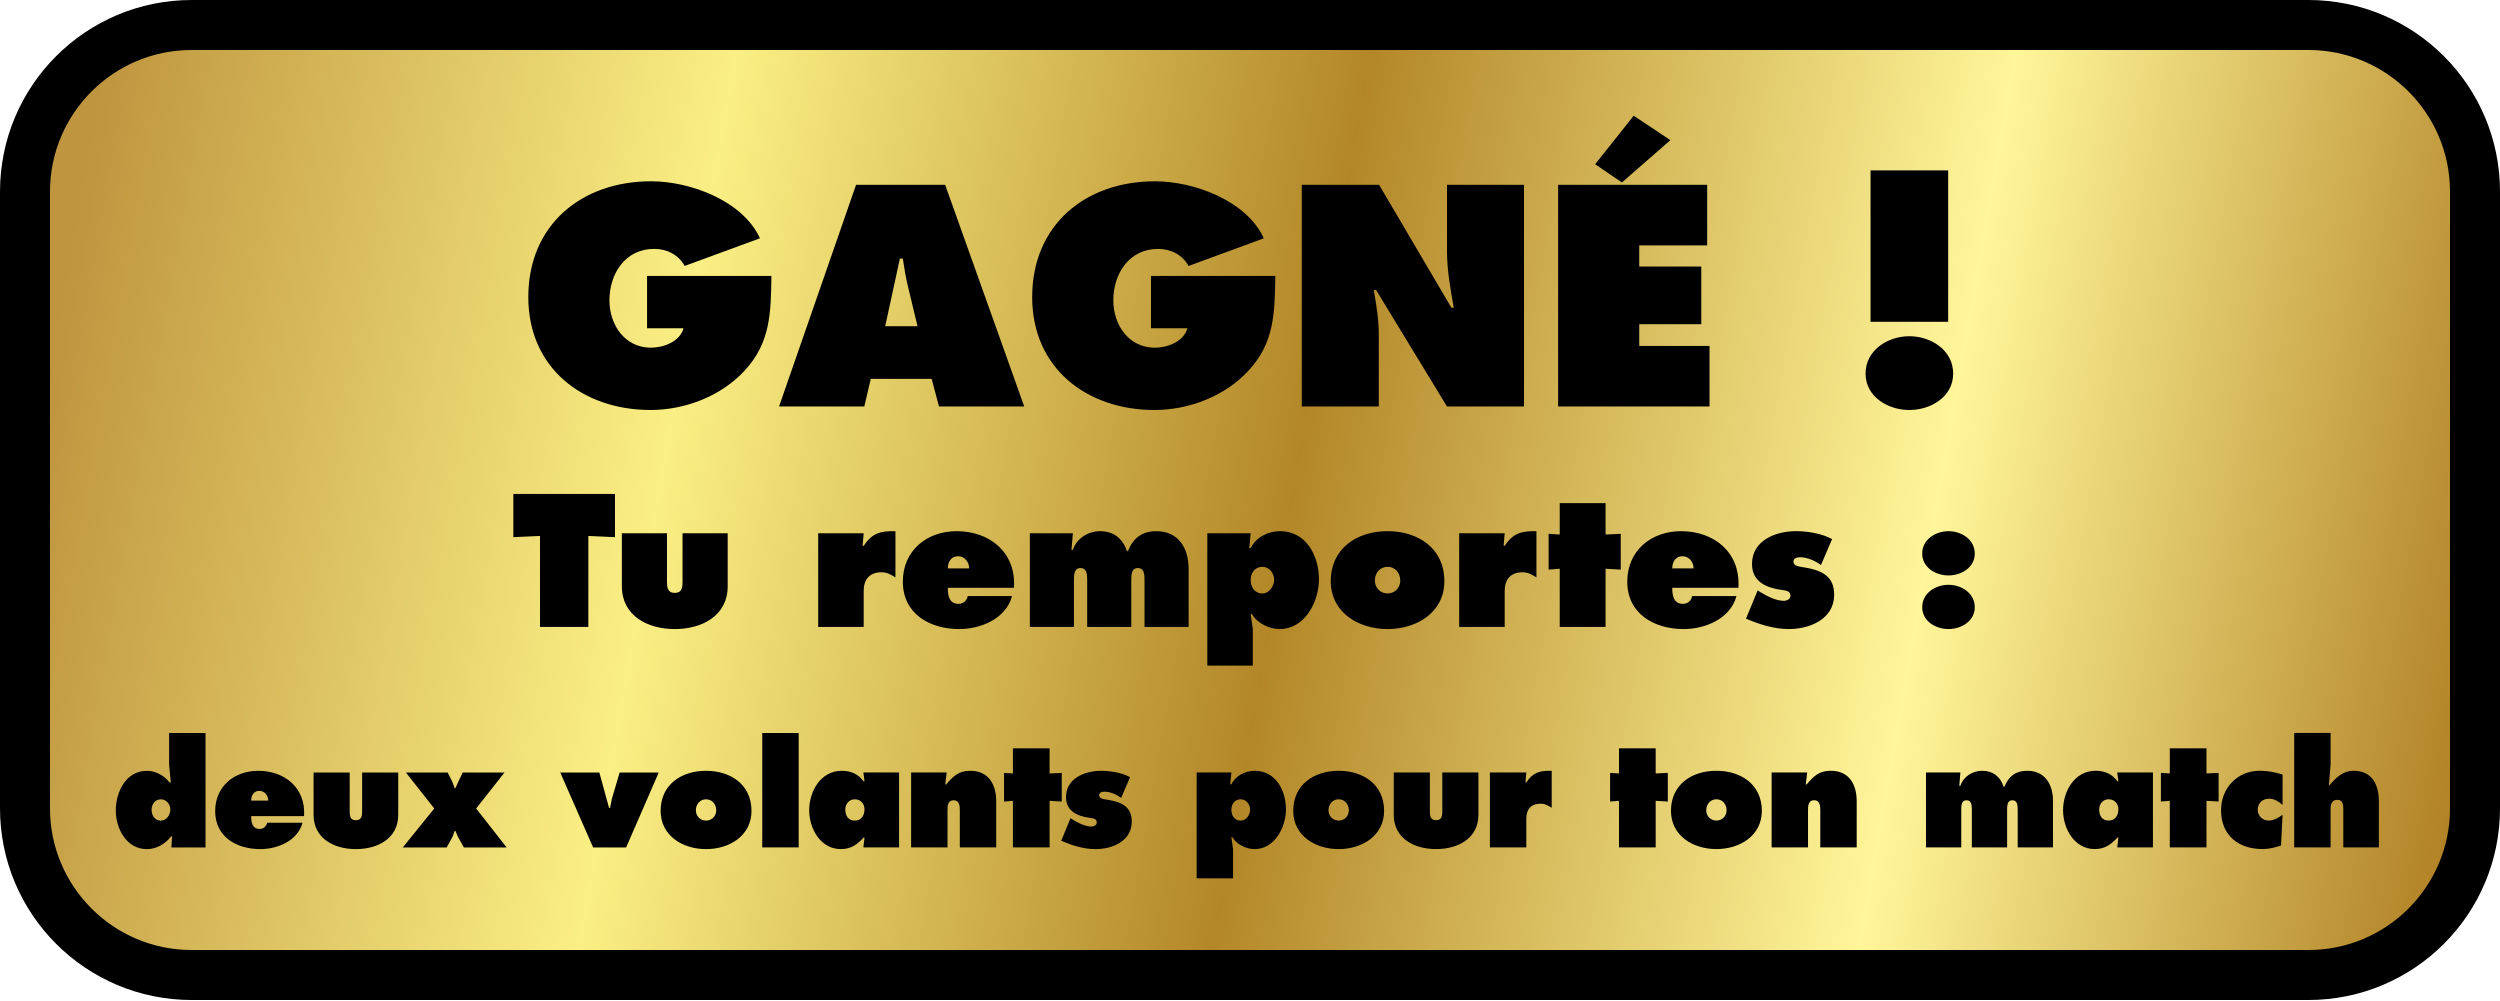
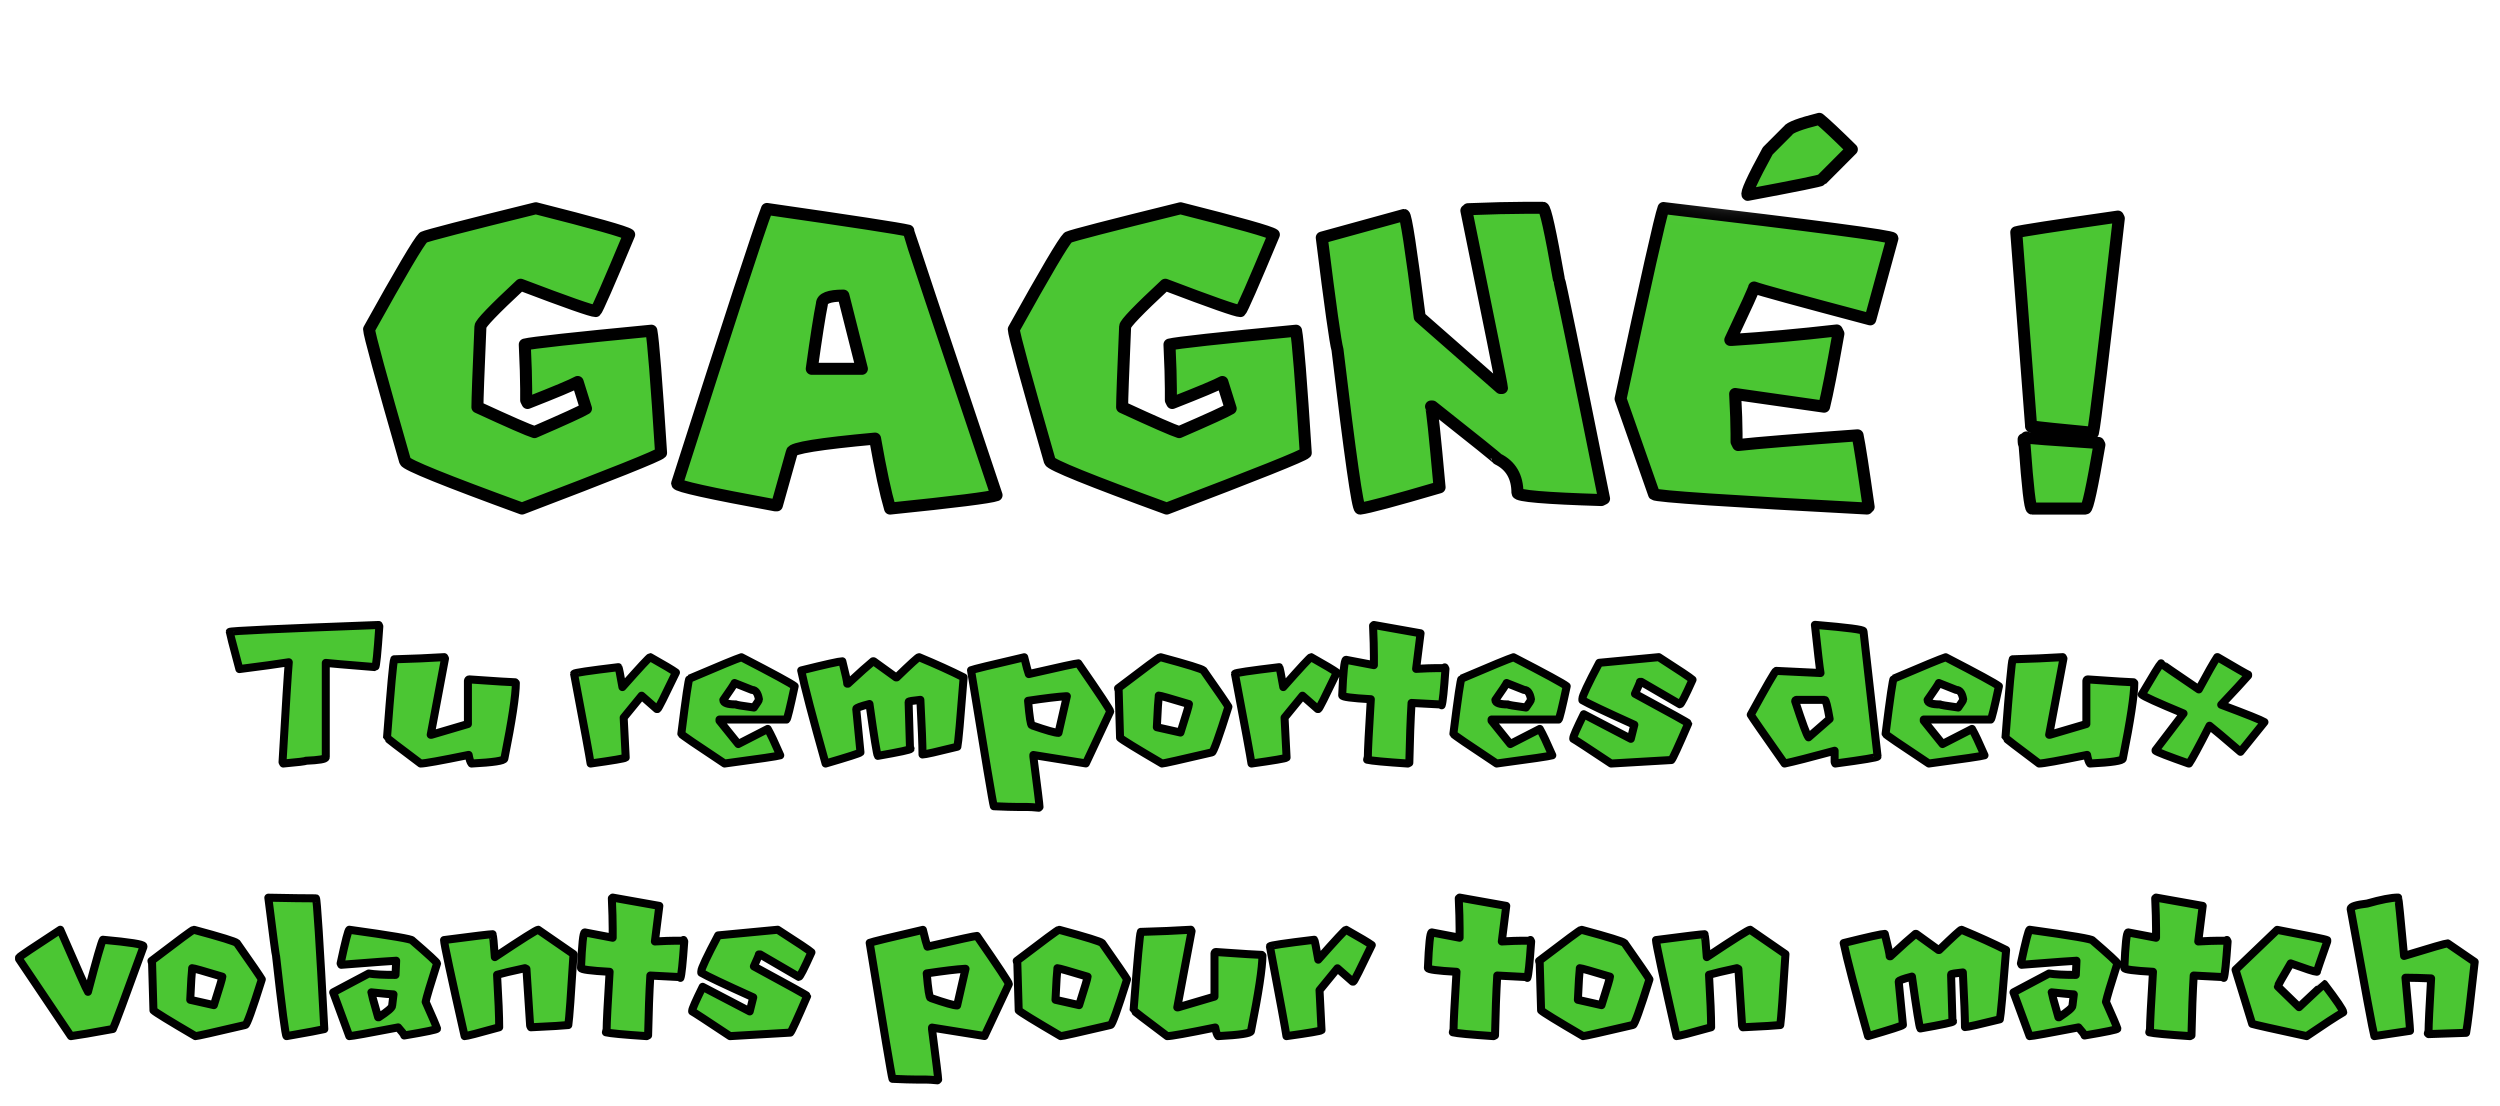
- <svg xmlns="http://www.w3.org/2000/svg" xmlns:xlink="http://www.w3.org/1999/xlink" width="150mm" height="60mm" viewBox="0 0 150 60" version="1.1" id="svg1">
+ <svg xmlns="http://www.w3.org/2000/svg" width="124.78mm" height="55.189mm" viewBox="0 0 124.78 55.189" version="1.1" id="svg1">
  <defs id="defs1">
-     <linearGradient id="linearGradient3638">
-       <stop style="stop-color:#bf953f;stop-opacity:1;" offset="0" id="stop3634" />
-       <stop style="stop-color:#faef84;stop-opacity:1;" offset="0.25" id="stop3642" />
-       <stop style="stop-color:#b38728;stop-opacity:1;" offset="0.5" id="stop3644" />
-       <stop style="stop-color:#fff699;stop-opacity:1;" offset="0.755" id="stop8004" />
-       <stop style="stop-color:#ab781c;stop-opacity:1;" offset="1" id="stop3636" />
-     </linearGradient>
-     <linearGradient xlink:href="#linearGradient3638" id="linearGradient2" x1="22.145" y1="86.48" x2="82.082" y2="97.543" gradientUnits="userSpaceOnUse" gradientTransform="matrix(2.452574,0,0,2.576271,-41.9445,-64.75368)" />
+     <filter style="color-interpolation-filters:sRGB" id="filter3" x="-0.992" y="-0.704" width="3.174" height="2.541">
+       <feFlood result="flood" in="SourceGraphic" flood-opacity="1" flood-color="rgb(255,255,255)" id="feFlood2-2" />
+       <feGaussianBlur result="blur" in="SourceGraphic" stdDeviation="2" id="feGaussianBlur2-6" />
+       <feOffset result="offset" in="blur" dx="1" dy="1" id="feOffset2-2" />
+       <feComposite result="comp1" operator="in" in="flood" in2="offset" id="feComposite2-4" />
+       <feComposite result="comp2" operator="over" in="SourceGraphic" in2="comp1" id="feComposite3-4" />
+     </filter>
+     <filter style="color-interpolation-filters:sRGB" id="filter20" x="-0.008" y="-0.042" width="1.018" height="1.098">
+       <feFlood result="flood" in="SourceGraphic" flood-opacity="0.498" flood-color="rgb(255,255,255)" id="feFlood19" />
+       <feGaussianBlur result="blur" in="SourceGraphic" stdDeviation="1" id="feGaussianBlur19" />
+       <feOffset result="offset" in="blur" dx="1" dy="1" id="feOffset19" />
+       <feComposite result="comp1" operator="in" in="flood" in2="offset" id="feComposite19" />
+       <feComposite result="comp2" operator="over" in="SourceGraphic" in2="comp1" id="feComposite20" />
+     </filter>
+     <filter style="color-interpolation-filters:sRGB" id="filter15" x="-0.022" y="-0.129" width="1.052" height="1.303">
+       <feFlood result="flood" in="SourceGraphic" flood-opacity="0.498" flood-color="rgb(255,255,255)" id="feFlood14" />
+       <feGaussianBlur result="blur" in="SourceGraphic" stdDeviation="1" id="feGaussianBlur14" />
+       <feOffset result="offset" in="blur" dx="1" dy="1" id="feOffset14" />
+       <feComposite result="comp1" operator="in" in="flood" in2="offset" id="feComposite14" />
+       <feComposite result="comp2" operator="over" in="SourceGraphic" in2="comp1" id="feComposite15" />
+     </filter>
  </defs>
-   <g id="layer1" transform="translate(-10.86773,-128.0427)">
-     <rect style="fill:url(#linearGradient2);stroke:#000000;stroke-width:3;stroke-dasharray:none;stroke-opacity:1" id="rect1" width="147" height="57" x="12.368" y="129.543" rx="10" ry="10" />
-     <g id="text1" style="font-size:10.583px;line-height:125%;font-family:'Futura Extra';-inkscape-font-specification:'Futura Extra';text-align:center;text-anchor:middle;stroke-width:4" aria-label="GAGNÉ !&#10;Tu remportes :&#10;deux volants pour ton match">
-       <path style="font-size:17.639px" d="m 49.692,144.599 v 3.14 h 2.187 c -0.229,0.811 -1.199,1.164 -1.958,1.164 -1.57,0 -2.487,-1.376 -2.487,-2.84 0,-1.605 0.953,-3.087 2.681,-3.087 0.776,0 1.464,0.353 1.834,1.023 l 4.516,-1.658 c -1.041,-2.275 -4.216,-3.422 -6.526,-3.422 -4.18,0 -7.373,2.611 -7.373,6.95 0,4.269 3.281,6.773 7.338,6.773 2.064,0 4.233,-0.829 5.644,-2.364 1.57,-1.693 1.57,-3.51 1.605,-5.68 z m 13.423,6.174 h 3.651 l 0.441,1.658 h 5.115 l -4.745,-13.3 h -5.345 l -4.621,13.3 h 5.115 z m 0.864,-3.157 0.882,-4.057 h 0.176 c 0.088,0.564 0.176,1.147 0.318,1.711 l 0.564,2.346 z m 15.946,-3.016 v 3.14 h 2.187 c -0.229,0.811 -1.199,1.164 -1.958,1.164 -1.57,0 -2.487,-1.376 -2.487,-2.84 0,-1.605 0.953,-3.087 2.681,-3.087 0.776,0 1.464,0.353 1.834,1.023 l 4.516,-1.658 c -1.041,-2.275 -4.216,-3.422 -6.526,-3.422 -4.18,0 -7.373,2.611 -7.373,6.95 0,4.269 3.281,6.773 7.338,6.773 2.064,0 4.233,-0.829 5.644,-2.364 1.57,-1.693 1.57,-3.51 1.605,-5.68 z m 9.049,7.832 h 4.621 v -4.322 c 0,-0.882 -0.141,-1.746 -0.3,-2.663 h 0.141 l 4.251,6.985 h 4.621 v -13.3 h -4.621 v 3.986 c 0,1.129 0.212,2.275 0.406,3.387 h -0.141 l -4.339,-7.373 h -4.639 z m 15.381,0 h 9.084 v -3.634 h -4.216 v -1.305 h 3.722 v -3.457 h -3.722 v -1.27 h 4.075 v -3.634 h -8.943 z m 4.533,-17.445 -2.311,2.91 1.605,1.094 2.91,-2.54 z m 18.87,12.365 v -9.084 h -4.657 v 9.084 z m -2.328,0.864 c -1.288,0 -2.628,0.829 -2.628,2.24 0,1.393 1.341,2.187 2.628,2.187 1.288,0 2.628,-0.794 2.628,-2.187 0,-1.411 -1.341,-2.24 -2.628,-2.24 z" id="path1" />
-       <path d="m 41.67,160.273 1.598,-0.074 v 5.461 h 2.9 v -5.461 l 1.598,0.074 v -2.593 h -6.096 z m 6.509,-0.233 v 3.175 c 0,1.778 1.545,2.572 3.175,2.572 1.63,0 3.175,-0.794 3.175,-2.572 v -3.175 h -2.709 v 2.9 c 0,0.328 -0.021,0.677 -0.466,0.677 -0.444,0 -0.466,-0.349 -0.466,-0.677 v -2.9 z m 16.415,-0.127 c -0.921,-0.021 -1.418,0.138 -1.905,0.878 h -0.064 l 0.064,-0.751 h -2.73 v 5.62 h 2.73 v -2.159 c 0,-0.699 0.36,-1.122 1.069,-1.122 0.349,0 0.55,0.138 0.836,0.307 z m 7.112,3.397 c 0.138,-2.106 -1.439,-3.397 -3.44,-3.397 -1.789,0 -3.228,1.164 -3.228,3.027 0,1.937 1.619,2.847 3.387,2.847 1.291,0 2.805,-0.624 3.164,-1.979 h -2.656 c -0.053,0.265 -0.265,0.466 -0.55,0.466 -0.571,0 -0.646,-0.508 -0.646,-0.963 z m -3.969,-1.164 c 0,-0.392 0.201,-0.73 0.614,-0.73 0.392,0 0.667,0.349 0.667,0.73 z m 7.504,-2.106 h -2.582 v 5.62 h 2.646 v -2.783 c 0,-0.328 0,-0.751 0.392,-0.751 0.402,0 0.402,0.423 0.402,0.751 v 2.783 h 2.646 v -2.783 c 0,-0.328 0,-0.751 0.392,-0.751 0.402,0 0.402,0.423 0.402,0.751 v 2.783 h 2.646 v -3.492 c 0,-1.217 -0.593,-2.254 -1.937,-2.254 -0.868,0 -1.386,0.413 -1.704,1.196 h -0.064 c -0.243,-0.762 -0.804,-1.196 -1.609,-1.196 -0.72,0 -1.408,0.434 -1.63,1.122 h -0.085 z m 11.366,2.011 c 0.413,0 0.709,0.381 0.709,0.773 0,0.381 -0.286,0.826 -0.709,0.826 -0.455,0 -0.698,-0.381 -0.698,-0.804 0,-0.413 0.243,-0.794 0.698,-0.794 z m -0.698,-2.011 h -2.603 v 7.937 h 2.73 v -2.191 l -0.127,-0.9 h 0.074 c 0.307,0.55 1.048,0.9 1.662,0.9 1.535,0 2.36,-1.662 2.36,-2.985 0,-1.408 -0.762,-2.889 -2.339,-2.889 -0.709,0 -1.45,0.37 -1.757,1.016 h -0.085 z m 8.213,-0.127 c -1.852,0 -3.408,1.037 -3.408,3.006 0,1.863 1.651,2.868 3.408,2.868 1.757,0 3.408,-1.005 3.408,-2.868 0,-1.968 -1.556,-3.006 -3.408,-3.006 z m 0,2.138 c 0.455,0 0.762,0.37 0.762,0.826 0,0.445 -0.339,0.773 -0.762,0.773 -0.423,0 -0.762,-0.328 -0.762,-0.773 0,-0.455 0.307,-0.826 0.762,-0.826 z m 8.932,-2.138 c -0.921,-0.021 -1.418,0.138 -1.905,0.878 h -0.064 l 0.064,-0.751 h -2.73 v 5.62 h 2.73 v -2.159 c 0,-0.699 0.36,-1.122 1.069,-1.122 0.349,0 0.55,0.138 0.836,0.307 z m 4.149,-1.683 h -2.752 v 1.884 l -0.667,-0.042 v 2.148 l 0.667,-0.053 v 3.492 h 2.752 v -3.492 l 0.91,0.053 v -2.148 l -0.91,0.042 z m 7.969,5.08 c 0.138,-2.106 -1.439,-3.397 -3.44,-3.397 -1.789,0 -3.228,1.164 -3.228,3.027 0,1.937 1.619,2.847 3.387,2.847 1.291,0 2.805,-0.624 3.164,-1.979 h -2.656 c -0.053,0.265 -0.265,0.466 -0.55,0.466 -0.572,0 -0.646,-0.508 -0.646,-0.963 z m -3.969,-1.164 c 0,-0.392 0.201,-0.73 0.614,-0.73 0.392,0 0.667,0.349 0.667,0.73 z m 4.424,3.016 c 0.815,0.349 1.683,0.624 2.572,0.624 1.27,0 2.72,-0.603 2.72,-2.064 0,-1.132 -0.794,-1.471 -1.767,-1.63 -0.381,-0.064 -0.677,-0.085 -0.677,-0.36 0,-0.201 0.222,-0.254 0.392,-0.254 0.444,0 0.91,0.212 1.259,0.466 l 0.667,-1.556 c -0.614,-0.339 -1.482,-0.476 -2.18,-0.476 -1.206,0 -2.625,0.561 -2.625,1.968 0,1.058 0.847,1.429 1.757,1.556 0.222,0.032 0.55,0.042 0.55,0.349 0,0.212 -0.222,0.307 -0.402,0.307 -0.466,0 -1.016,-0.286 -1.397,-0.519 l -0.169,-0.106 z m 12.15,-2.032 c -0.773,0 -1.577,0.497 -1.577,1.344 0,0.836 0.804,1.312 1.577,1.312 0.773,0 1.577,-0.476 1.577,-1.312 0,-0.847 -0.804,-1.344 -1.577,-1.344 z m 0,-3.217 c -0.773,0 -1.577,0.497 -1.577,1.344 0,0.836 0.804,1.312 1.577,1.312 0.773,0 1.577,-0.476 1.577,-1.312 0,-0.847 -0.804,-1.344 -1.577,-1.344 z" id="path2" />
-       <path style="font-size:8.467px;letter-spacing:-0.132px" d="m 20.523,176.002 c 0.33,0 0.567,0.305 0.567,0.618 0,0.305 -0.229,0.66 -0.567,0.66 -0.364,0 -0.559,-0.305 -0.559,-0.643 0,-0.33 0.195,-0.635 0.559,-0.635 z m 0.627,2.887 h 2.049 v -6.866 h -2.184 v 1.897 l 0.102,1.075 h -0.076 c -0.305,-0.415 -0.847,-0.703 -1.355,-0.703 -1.27,0 -1.871,1.27 -1.871,2.388 0,1.075 0.643,2.311 1.863,2.311 0.584,0 1.101,-0.313 1.465,-0.77 h 0.051 z m 7.962,-1.88 c 0.11,-1.685 -1.151,-2.718 -2.752,-2.718 -1.431,0 -2.582,0.931 -2.582,2.421 0,1.549 1.295,2.278 2.709,2.278 1.033,0 2.244,-0.5 2.532,-1.583 h -2.125 c -0.042,0.212 -0.212,0.373 -0.44,0.373 -0.457,0 -0.516,-0.406 -0.516,-0.77 z m -3.175,-0.931 c 0,-0.313 0.161,-0.584 0.491,-0.584 0.313,0 0.533,0.279 0.533,0.584 z m 3.745,-1.685 v 2.54 c 0,1.422 1.236,2.057 2.54,2.057 1.304,0 2.54,-0.635 2.54,-2.057 v -2.54 h -2.167 v 2.32 c 0,0.262 -0.017,0.542 -0.373,0.542 -0.356,0 -0.373,-0.279 -0.373,-0.542 v -2.32 z m 5.54,0 1.702,2.159 -1.888,2.337 h 2.633 l 0.347,-0.635 0.135,-0.356 h 0.042 l 0.152,0.356 0.356,0.635 h 2.565 l -1.829,-2.337 1.702,-2.159 h -2.506 l -0.271,0.559 -0.169,0.381 h -0.042 l -0.144,-0.381 -0.279,-0.559 z m 9.26,0 1.973,4.496 h 1.981 l 1.956,-4.496 h -2.345 l -0.466,1.575 -0.11,0.55 h -0.059 l -0.584,-2.125 z m 8.749,-0.102 c -1.482,0 -2.726,0.83 -2.726,2.405 0,1.49 1.321,2.294 2.726,2.294 1.405,0 2.726,-0.804 2.726,-2.294 0,-1.575 -1.245,-2.405 -2.726,-2.405 z m 0,1.71 c 0.364,0 0.61,0.296 0.61,0.66 0,0.356 -0.271,0.618 -0.61,0.618 -0.339,0 -0.61,-0.262 -0.61,-0.618 0,-0.364 0.246,-0.66 0.61,-0.66 z m 3.373,2.887 h 2.184 v -6.866 h -2.184 z m 4.982,-2.269 c 0,-0.33 0.22,-0.618 0.567,-0.618 0.347,0 0.584,0.254 0.584,0.601 0,0.347 -0.169,0.677 -0.584,0.677 -0.398,0 -0.567,-0.305 -0.567,-0.66 z m 1.084,2.269 h 2.142 v -4.496 h -2.142 l 0.068,0.533 h -0.051 c -0.322,-0.44 -0.77,-0.635 -1.312,-0.635 -1.27,0 -1.956,1.236 -1.956,2.371 0,1.092 0.677,2.328 1.897,2.328 0.618,0 0.974,-0.271 1.372,-0.694 h 0.051 z m 4.999,-4.496 h -2.134 v 4.496 h 2.184 v -2.193 c 0,-0.262 0,-0.635 0.364,-0.635 0.373,0 0.373,0.373 0.373,0.635 v 2.193 h 2.184 v -2.769 c 0,-0.991 -0.44,-1.829 -1.558,-1.829 -0.703,0 -1.024,0.33 -1.448,0.821 h -0.051 z m 6.175,-1.448 h -2.201 v 1.507 l -0.533,-0.034 v 1.719 l 0.533,-0.042 v 2.794 h 2.201 v -2.794 l 0.728,0.042 v -1.719 l -0.728,0.034 z m 0.697,5.546 c 0.652,0.279 1.346,0.5 2.057,0.5 1.016,0 2.176,-0.483 2.176,-1.651 0,-0.906 -0.635,-1.177 -1.414,-1.304 -0.305,-0.051 -0.542,-0.068 -0.542,-0.288 0,-0.161 0.178,-0.203 0.313,-0.203 0.356,0 0.728,0.169 1.008,0.373 l 0.533,-1.245 c -0.491,-0.271 -1.185,-0.381 -1.744,-0.381 -0.965,0 -2.1,0.449 -2.1,1.575 0,0.847 0.677,1.143 1.405,1.245 0.178,0.025 0.44,0.034 0.44,0.279 0,0.169 -0.178,0.246 -0.322,0.246 -0.373,0 -0.813,-0.229 -1.118,-0.415 l -0.135,-0.085 z m 10.768,-2.489 c 0.33,0 0.567,0.305 0.567,0.618 0,0.305 -0.229,0.66 -0.567,0.66 -0.364,0 -0.559,-0.305 -0.559,-0.643 0,-0.33 0.195,-0.635 0.559,-0.635 z m -0.559,-1.609 h -2.083 v 6.35 h 2.184 v -1.753 l -0.102,-0.72 h 0.059 c 0.246,0.44 0.838,0.72 1.329,0.72 1.228,0 1.888,-1.329 1.888,-2.388 0,-1.126 -0.61,-2.311 -1.871,-2.311 -0.567,0 -1.16,0.296 -1.405,0.813 h -0.068 z m 6.438,-0.102 c -1.482,0 -2.726,0.83 -2.726,2.405 0,1.49 1.321,2.294 2.726,2.294 1.405,0 2.726,-0.804 2.726,-2.294 0,-1.575 -1.245,-2.405 -2.726,-2.405 z m 0,1.71 c 0.364,0 0.61,0.296 0.61,0.66 0,0.356 -0.271,0.618 -0.61,0.618 -0.339,0 -0.61,-0.262 -0.61,-0.618 0,-0.364 0.246,-0.66 0.61,-0.66 z m 3.305,-1.609 v 2.54 c 0,1.422 1.236,2.057 2.54,2.057 1.304,0 2.54,-0.635 2.54,-2.057 v -2.54 h -2.167 v 2.32 c 0,0.262 -0.017,0.542 -0.373,0.542 -0.356,0 -0.373,-0.279 -0.373,-0.542 v -2.32 z m 9.477,-0.102 c -0.737,-0.017 -1.135,0.11 -1.524,0.703 h -0.051 l 0.051,-0.601 h -2.184 v 4.496 h 2.184 v -1.727 c 0,-0.559 0.288,-0.897 0.855,-0.897 0.279,0 0.44,0.11 0.669,0.246 z m 6.238,-1.346 h -2.201 v 1.507 l -0.533,-0.034 v 1.719 l 0.533,-0.042 v 2.794 h 2.201 v -2.794 l 0.728,0.042 v -1.719 l -0.728,0.034 z m 3.644,1.346 c -1.482,0 -2.726,0.83 -2.726,2.405 0,1.49 1.321,2.294 2.726,2.294 1.405,0 2.726,-0.804 2.726,-2.294 0,-1.575 -1.245,-2.405 -2.726,-2.405 z m 0,1.71 c 0.364,0 0.61,0.296 0.61,0.66 0,0.356 -0.271,0.618 -0.61,0.618 -0.339,0 -0.61,-0.262 -0.61,-0.618 0,-0.364 0.246,-0.66 0.61,-0.66 z m 5.447,-1.609 h -2.134 v 4.496 h 2.184 v -2.193 c 0,-0.262 0,-0.635 0.364,-0.635 0.373,0 0.373,0.373 0.373,0.635 v 2.193 h 2.184 v -2.769 c 0,-0.991 -0.44,-1.829 -1.558,-1.829 -0.703,0 -1.024,0.33 -1.448,0.821 h -0.051 z m 9.193,0 h -2.066 v 4.496 h 2.117 v -2.227 c 0,-0.262 0,-0.601 0.313,-0.601 0.322,0 0.322,0.339 0.322,0.601 v 2.227 h 2.117 v -2.227 c 0,-0.262 0,-0.601 0.313,-0.601 0.322,0 0.322,0.339 0.322,0.601 v 2.227 h 2.117 v -2.794 c 0,-0.974 -0.474,-1.803 -1.549,-1.803 -0.694,0 -1.109,0.33 -1.363,0.957 h -0.051 c -0.195,-0.61 -0.643,-0.957 -1.287,-0.957 -0.576,0 -1.126,0.347 -1.304,0.897 h -0.068 z m 8.326,2.227 c 0,-0.33 0.22,-0.618 0.567,-0.618 0.347,0 0.584,0.254 0.584,0.601 0,0.347 -0.169,0.677 -0.584,0.677 -0.398,0 -0.567,-0.305 -0.567,-0.66 z m 1.084,2.269 h 2.142 v -4.496 h -2.142 l 0.068,0.533 h -0.051 c -0.322,-0.44 -0.77,-0.635 -1.312,-0.635 -1.27,0 -1.956,1.236 -1.956,2.371 0,1.092 0.677,2.328 1.897,2.328 0.618,0 0.974,-0.271 1.372,-0.694 h 0.051 z m 5.354,-5.944 h -2.201 v 1.507 l -0.533,-0.034 v 1.719 l 0.533,-0.042 v 2.794 h 2.201 v -2.794 l 0.728,0.042 v -1.719 l -0.728,0.034 z m 4.567,1.575 c -0.44,-0.144 -0.914,-0.229 -1.372,-0.229 -1.346,0 -2.32,1.041 -2.32,2.371 0,1.507 1.041,2.328 2.498,2.328 0.381,0 0.762,-0.102 1.101,-0.212 l 0.093,-1.846 c -0.254,0.178 -0.508,0.347 -0.847,0.347 -0.356,0 -0.643,-0.288 -0.643,-0.643 0,-0.406 0.288,-0.669 0.686,-0.669 0.313,0 0.576,0.178 0.804,0.373 z m 0.697,4.369 h 2.184 v -2.32 c 0,-0.279 0.076,-0.533 0.415,-0.533 0.313,0 0.347,0.296 0.347,0.533 v 2.32 h 2.134 v -2.76 c 0,-0.991 -0.398,-1.837 -1.516,-1.837 -0.627,0 -1.041,0.389 -1.448,0.872 h -0.034 l 0.102,-1.245 v -1.897 h -2.184 z" id="path3" />
-     </g>
+   <g id="layer1" transform="translate(-23.48198,-130.3799)">
+     <path style="font-size:34.667px;line-height:125%;font-family:'New Super Mario Font U';-inkscape-font-specification:'New Super Mario Font U';text-align:center;letter-spacing:-0.5px;white-space:pre;fill:#4bc633;stroke:#000000;stroke-width:0.881;stroke-linejoin:round;filter:url(#filter15)" d="m 231.836,-92.626 q 6.432,1.625 6.839,1.93 -2.285,5.467 -2.454,5.603 -0.423,0 -5.501,-1.93 -2.945,2.742 -2.945,3.064 -0.22,5.078 -0.22,5.908 3.521,1.625 4.181,1.828 3.284,-1.422 3.775,-1.727 l -0.609,-1.947 q -0.609,0.339 -3.673,1.54 l -0.102,-0.203 v -0.829 q 0,-1.066 -0.102,-3.25 0.796,-0.203 9.276,-1.016 0.203,1.049 0.711,8.954 -0.271,0.305 -10.19,4.079 -8.447,-3.081 -8.565,-3.47 -2.641,-9.174 -2.641,-9.665 3.47,-6.246 3.978,-6.737 0.423,-0.203 8.243,-2.133 z m 16.935,0.051 q 9.395,1.354 10.359,1.591 0,0.135 6.466,19.382 -0.677,0.254 -7.803,0.982 -0.491,-1.659 -1.1,-5.129 -6.094,0.559 -6.094,0.982 l -1.1,3.91 h -0.118 q -7.194,-1.32 -7.194,-1.591 5.738,-17.943 6.585,-20.126 z m 3.284,11.714 h 3.673 l -1.354,-5.366 q -1.574,0 -1.574,0.609 -0.254,1.236 -0.745,4.757 z m 27.023,-11.764 q 6.432,1.625 6.839,1.93 -2.285,5.467 -2.454,5.603 -0.423,0 -5.501,-1.93 -2.945,2.742 -2.945,3.064 -0.22,5.078 -0.22,5.908 3.521,1.625 4.181,1.828 3.284,-1.422 3.775,-1.727 l -0.609,-1.947 q -0.609,0.339 -3.673,1.54 l -0.102,-0.203 v -0.829 q 0,-1.066 -0.102,-3.25 0.796,-0.203 9.276,-1.016 0.203,1.049 0.711,8.954 -0.271,0.305 -10.19,4.079 -8.447,-3.081 -8.565,-3.47 -2.641,-9.174 -2.641,-9.665 3.47,-6.246 3.978,-6.737 0.423,-0.203 8.243,-2.133 z m 25.212,-0.034 h 1.354 q 0.237,0 1.151,5.197 0.102,0.152 3.318,16.115 l -0.203,0.102 q -6.145,-0.186 -6.145,-0.525 0,-1.777 -1.456,-2.488 0,-0.068 -4.773,-3.842 h -0.102 q 0.102,0.152 0.626,5.924 -4.96,1.456 -5.823,1.557 -0.271,0 -1.659,-11.646 -0.22,-0.728 -1.151,-8.21 l 6.026,-1.659 q 0.203,0 1.151,7.482 l 5.924,5.197 h 0.102 q 0,-0.254 -2.607,-13 0.118,0 0.118,-0.102 2.607,-0.102 4.147,-0.102 z m 10.181,0.017 q 16.775,1.98 16.775,2.217 l -1.625,5.941 q -7.922,-2.099 -8.514,-2.336 0,0.152 -1.743,3.842 h 0.118 q 3.538,-0.22 7.685,-0.694 l 0.118,0.237 q -0.694,3.927 -1.049,5.349 l -6.517,-0.931 q 0.102,1.93 0.102,2.911 v 0.592 l 0.118,0.237 q 2.167,-0.237 8.751,-0.711 0.22,1.049 0.812,5.247 -0.118,0 -0.118,0.118 -15.353,-0.813 -15.607,-1.049 l -2.454,-6.991 q 2.793,-13.017 3.148,-13.982 z m 33.294,0.626 0.068,0.135 q -1.693,14.947 -1.896,15.708 -3.589,-0.339 -4.536,-0.474 v -0.068 l -1.083,-14.151 q 0.406,-0.135 7.448,-1.151 z m -6.703,16.182 q 0.118,0.068 5.281,0.406 l 0.068,0.135 q -0.796,4.672 -1.016,4.672 h -3.927 q -0.203,0 -0.542,-4.672 -0.068,0 -0.068,-0.406 0.203,-0.068 0.203,-0.135 z" id="text2" transform="matrix(0.6811322,0,0,0.6811322,-107.684,203.8655)" aria-label="GAGNE !" />
+     <path d="m 151.677,-138.537 0.102,0.22 q -0.44,6.466 -0.66,6.466 h -0.102 q -6.991,-0.559 -7.786,-0.66 v 15.014 q 0,0.406 -3.182,0.542 0,0.118 -3.605,0.44 l -0.118,-0.22 q 0.779,-13.44 0.999,-15.878 -2.674,0.423 -7.888,1.083 -1.54,-5.755 -1.54,-5.908 0,-0.22 23.783,-1.1 z m 10.469,5.112 0.118,0.22 -2.285,12.12 h 0.118 l 5.823,-1.71 v -6.855 q 0.034,-0.237 0.22,-0.237 6.568,0.457 7.313,0.457 0,0.118 0.118,0.118 0,2.895 -1.828,12.001 0,0.525 -5.247,0.796 -0.271,-0.322 -0.457,-1.371 -6.72,1.371 -7.668,1.371 -5.366,-3.995 -5.366,-4.113 0.914,-12.001 1.151,-12.458 h 0.102 q 4.283,-0.118 7.888,-0.339 z m 32.871,0 q 3.352,1.879 4.113,2.438 -2.742,5.704 -2.945,5.806 h -0.118 l -2.421,-2.116 -2.861,3.487 0.322,6.348 q -0.22,0.203 -5.603,0.948 -0.203,-1.456 -2.641,-14.27 0,-0.203 7.076,-1.049 0.118,0.135 0.643,3.165 4.232,-4.757 4.435,-4.757 z m 14.565,0.017 q 7.668,3.944 8.497,4.604 -1.1,5.146 -1.303,5.298 h -10.698 v 0.186 l 2.996,3.707 4.706,-2.404 q 0.694,1.202 1.997,4.198 -0.609,0.203 -8.887,1.303 -6.855,-4.52 -6.906,-4.706 1.1,-8.785 1.303,-8.785 7.16,-3.047 8.294,-3.402 z m -1.1,4.096 q -0.135,0.339 -1.794,2.691 0,0.711 1.997,0.711 0,0.102 2.895,0.491 0.796,-1.1 0.796,-1.286 -0.254,-1.507 -1.1,-1.507 z m 29.444,-4.113 q 4.13,1.71 7.126,3.216 -0.779,10.072 -0.999,11.02 -4.977,1.236 -5.569,1.236 0,-2.201 -0.339,-8.684 -1.879,0.186 -1.879,0.322 0,0.643 0.22,7.346 0.102,0 0.102,0.118 0,0.203 -5.23,1.117 -0.22,-0.271 -1.337,-8.243 -2.116,0.542 -2.116,0.779 l 0.677,6.906 q -0.203,0.22 -5.569,1.777 -3.115,-11.02 -3.893,-14.794 5.874,-1.456 6.568,-1.456 0.779,3.081 0.779,3.555 h 0.118 q 2.861,-2.641 3.995,-3.555 h 0.118 l 3.555,2.556 h 0.118 q 3.335,-3.216 3.555,-3.216 z m 16.799,0.017 q 0.525,2.167 0.728,2.674 7.482,-1.71 7.905,-1.71 5.095,7.329 5.095,7.651 l -3.893,8.26 -8.379,-1.337 v 0.254 q 0.982,7.533 0.982,8.007 -0.118,0 -0.118,0.118 -1.219,-0.118 -1.828,-0.118 h -1.456 q -1.27,0 -3.893,-0.118 -0.237,-0.711 -3.639,-21.616 0.576,-0.237 8.497,-2.065 z m 0.609,6.923 q 0.339,3.893 0.609,3.893 3.47,1.202 4.249,1.202 l 1.337,-5.823 h -0.118 q -1.98,0.118 -6.077,0.728 z m 21.184,-6.923 q 6.432,1.727 6.822,2.099 3.538,5.01 3.978,5.772 -2.285,7.245 -2.624,7.245 -7.617,1.777 -7.973,1.777 -6.297,-3.673 -6.703,-4.096 -0.22,-6.839 -0.22,-7.549 -0.102,-0.203 -0.102,-0.305 6.5,-4.943 6.72,-4.943 z m -0.322,6.195 q -0.102,0.677 -0.305,4.926 l 3.775,0.846 q 1.354,-4.232 1.354,-4.52 -4.503,-1.354 -4.824,-1.354 z m 24.315,-6.212 q 3.352,1.879 4.113,2.438 -2.742,5.704 -2.945,5.806 h -0.118 l -2.421,-2.116 -2.861,3.487 0.322,6.348 q -0.22,0.203 -5.603,0.948 -0.203,-1.456 -2.641,-14.27 0,-0.203 7.076,-1.049 0.118,0.135 0.643,3.165 4.232,-4.757 4.435,-4.757 z m 10.029,-5.112 7.448,1.32 -0.711,5.654 q 2.217,-0.118 3.25,-0.118 h 1.083 l 0.237,-0.118 0.118,0.237 q -0.355,5.146 -0.609,5.789 l -0.237,-0.135 q -0.254,0 -4.57,-0.237 -0.237,3.978 -0.355,9.513 l -0.237,0.118 q -5.451,-0.355 -6.5,-0.609 l 0.118,-0.474 q 0,-1.473 0.474,-9.141 -4.57,-0.254 -4.57,-0.609 0.237,-5.654 0.609,-5.654 l 4.452,0.846 v -1.456 q 0,-1.777 -0.135,-4.807 0.135,0 0.135,-0.118 z m 22.284,5.129 q 7.668,3.944 8.497,4.604 -1.1,5.146 -1.303,5.298 h -10.698 v 0.186 l 2.996,3.707 4.706,-2.404 q 0.694,1.202 1.997,4.198 -0.609,0.203 -8.887,1.303 -6.855,-4.52 -6.906,-4.706 1.1,-8.785 1.303,-8.785 7.16,-3.047 8.294,-3.402 z m -1.1,4.096 q -0.135,0.339 -1.794,2.691 0,0.711 1.997,0.711 0,0.102 2.895,0.491 0.796,-1.1 0.796,-1.286 -0.254,-1.507 -1.1,-1.507 z m 24.298,-4.113 q 4.875,3.115 5.383,3.589 -1.76,3.91 -2.014,3.91 l -6.161,-3.572 h -0.22 q 0,0.169 -0.796,1.896 8.514,4.587 8.514,4.706 -2.387,5.518 -2.691,5.823 l -9.632,0.559 q -5.62,-3.724 -6.043,-3.927 v -0.102 q 0,-0.423 1.676,-3.809 l 7.516,3.91 0.559,-2.234 q -6.974,-3.132 -8.294,-3.91 v -0.237 q 0,-0.643 2.691,-5.704 z m 24.915,-5.129 h 0.102 q 7.651,0.643 7.651,0.999 l 2.251,19.923 q 0,0.22 -6.754,1.117 l -0.102,-0.22 v -1.811 q -5.823,1.574 -7.99,2.031 -5.146,-7.279 -5.4,-7.753 3.792,-6.889 4.046,-6.974 l 7.092,0.339 q -0.22,-1.303 -0.897,-7.651 z m -3.148,12.137 q 1.71,5.23 2.133,5.738 l 3.368,-2.928 q -0.525,-3.03 -0.779,-3.03 h -4.503 q -0.22,0.034 -0.22,0.22 z m 24.027,-6.991 q 7.668,3.944 8.497,4.604 -1.1,5.146 -1.303,5.298 h -10.698 v 0.186 l 2.996,3.707 4.706,-2.404 q 0.694,1.202 1.997,4.198 -0.609,0.203 -8.887,1.303 -6.855,-4.52 -6.906,-4.706 1.1,-8.785 1.303,-8.785 7.16,-3.047 8.294,-3.402 z m -1.1,4.096 q -0.135,0.339 -1.794,2.691 0,0.711 1.997,0.711 0,0.102 2.895,0.491 0.796,-1.1 0.796,-1.286 -0.254,-1.507 -1.1,-1.507 z m 19.779,-4.113 0.118,0.22 -2.285,12.12 h 0.118 l 5.823,-1.71 v -6.855 q 0.034,-0.237 0.22,-0.237 6.568,0.457 7.313,0.457 0,0.118 0.118,0.118 0,2.895 -1.828,12.001 0,0.525 -5.247,0.796 -0.271,-0.322 -0.457,-1.371 -6.72,1.371 -7.668,1.371 -5.366,-3.995 -5.366,-4.113 0.914,-12.001 1.151,-12.458 h 0.102 q 4.283,-0.118 7.888,-0.339 z m 24.654,0 h 0.068 q 4.52,2.658 4.875,2.776 v 0.152 q -1.168,1.337 -4.299,4.638 6.145,2.285 6.906,2.759 l -3.826,4.723 q -3.876,-3.318 -4.943,-4.147 -2.624,5.112 -3.267,6.009 h -0.068 q -4.858,-1.71 -5.281,-2.031 v -0.085 l 4.469,-5.84 q -6.229,-2.573 -6.669,-3.013 2.742,-4.655 3.081,-4.96 0.051,0.118 6.026,4.147 2.116,-3.91 2.928,-5.129 z m -344.298,43.333 q 4.147,9.513 4.418,9.868 2.048,-7.77 2.387,-8.277 6.466,0.592 6.466,1.016 v 0.118 q -4.536,12.458 -4.875,13.051 -5.01,0.914 -6.703,1.134 l -8.277,-12.255 v -0.237 q 0.118,-0.22 6.585,-4.418 z m 21.37,0.017 q 6.432,1.727 6.822,2.099 3.538,5.01 3.978,5.772 -2.285,7.245 -2.624,7.245 -7.617,1.777 -7.973,1.777 -6.297,-3.673 -6.703,-4.096 -0.22,-6.839 -0.22,-7.549 -0.102,-0.203 -0.102,-0.305 6.5,-4.943 6.72,-4.943 z m -0.322,6.195 q -0.102,0.677 -0.305,4.926 l 3.775,0.846 q 1.354,-4.232 1.354,-4.52 -4.503,-1.354 -4.824,-1.354 z m 12.161,-11.307 q 5.18,0.102 7.6,0.102 0.22,0 1.337,20.786 -0.863,0.22 -6.026,1.117 -0.254,0 -1.676,-12.729 -0.118,-0.305 -1.236,-9.276 z m 12.923,5.095 q 10.055,1.388 10.055,1.71 3.961,3.402 3.961,3.639 -1.608,5.027 -1.828,6.111 1.608,3.572 1.828,4.266 0,0.203 -5.247,1.083 -0.068,-0.288 -0.965,-1.286 -7.245,1.388 -7.803,1.388 l -2.573,-6.957 5.671,-2.996 q 1.371,0.22 4.283,0.22 0,-0.372 0.102,-2.251 -0.491,0 -8.768,0.643 l -0.102,-0.22 q 1.151,-5.349 1.388,-5.349 z m 3.521,9.953 q 0,0.186 1.083,3.961 h 0.102 q 2.133,-1.388 2.133,-1.828 l 0.22,-1.811 q -0.406,0 -3.538,-0.322 z m 26.634,-9.953 5.637,3.876 q -0.592,9.648 -0.829,11.273 -0.982,0.118 -5.975,0.355 l -0.118,-0.237 -0.592,-9.039 -0.237,-0.118 q -3.233,0.694 -4.452,1.049 0.339,5.772 0.339,8.345 -5.044,1.405 -5.518,1.405 -3.284,-14.456 -3.284,-15.268 7.143,-0.931 7.753,-0.931 v 0.118 q 0.118,0.085 0.355,3.521 6.551,-4.35 6.923,-4.35 z m 11.891,-5.112 7.448,1.32 -0.711,5.654 q 2.217,-0.118 3.25,-0.118 h 1.083 l 0.237,-0.118 0.118,0.237 q -0.355,5.146 -0.609,5.789 l -0.237,-0.135 q -0.254,0 -4.57,-0.237 -0.237,3.978 -0.355,9.513 l -0.237,0.118 q -5.451,-0.355 -6.5,-0.609 l 0.118,-0.474 q 0,-1.473 0.474,-9.141 -4.57,-0.254 -4.57,-0.609 0.237,-5.654 0.609,-5.654 l 4.452,0.846 v -1.456 q 0,-1.777 -0.135,-4.807 0.135,0 0.135,-0.118 z m 26.346,5.112 q 4.875,3.115 5.383,3.589 -1.76,3.91 -2.014,3.91 l -6.161,-3.572 h -0.22 q 0,0.169 -0.796,1.896 8.514,4.587 8.514,4.706 -2.387,5.518 -2.691,5.823 l -9.632,0.559 q -5.62,-3.724 -6.043,-3.927 v -0.102 q 0,-0.423 1.676,-3.809 l 7.516,3.91 0.559,-2.234 q -6.974,-3.132 -8.294,-3.91 v -0.237 q 0,-0.643 2.691,-5.704 z m 23.172,0.017 q 0.525,2.167 0.728,2.674 7.482,-1.71 7.905,-1.71 5.095,7.329 5.095,7.651 l -3.893,8.26 -8.379,-1.337 v 0.254 q 0.982,7.533 0.982,8.007 -0.118,0 -0.118,0.118 -1.219,-0.118 -1.828,-0.118 h -1.456 q -1.27,0 -3.893,-0.118 -0.237,-0.711 -3.639,-21.616 0.576,-0.237 8.497,-2.065 z m 0.609,6.923 q 0.339,3.893 0.609,3.893 3.47,1.202 4.249,1.202 l 1.337,-5.823 h -0.118 q -1.98,0.118 -6.077,0.728 z m 21.184,-6.923 q 6.432,1.727 6.822,2.099 3.538,5.01 3.978,5.772 -2.285,7.245 -2.624,7.245 -7.617,1.777 -7.973,1.777 -6.297,-3.673 -6.703,-4.096 -0.22,-6.839 -0.22,-7.549 -0.102,-0.203 -0.102,-0.305 6.5,-4.943 6.72,-4.943 z m -0.322,6.195 q -0.102,0.677 -0.305,4.926 l 3.775,0.846 q 1.354,-4.232 1.354,-4.52 -4.503,-1.354 -4.824,-1.354 z m 21.302,-6.212 0.118,0.22 -2.285,12.12 h 0.118 l 5.823,-1.71 v -6.855 q 0.034,-0.237 0.22,-0.237 6.568,0.457 7.313,0.457 0,0.118 0.118,0.118 0,2.895 -1.828,12.001 0,0.525 -5.247,0.796 -0.271,-0.322 -0.457,-1.371 -6.72,1.371 -7.668,1.371 -5.366,-3.995 -5.366,-4.113 0.914,-12.001 1.151,-12.458 h 0.102 q 4.283,-0.118 7.888,-0.339 z m 24.772,0 q 3.352,1.879 4.113,2.438 -2.742,5.704 -2.945,5.806 h -0.118 l -2.421,-2.116 -2.861,3.487 0.322,6.348 q -0.22,0.203 -5.603,0.948 -0.203,-1.456 -2.641,-14.27 0,-0.203 7.076,-1.049 0.118,0.135 0.643,3.165 4.232,-4.757 4.435,-4.757 z m 18.128,-5.112 7.448,1.32 -0.711,5.654 q 2.217,-0.118 3.25,-0.118 h 1.083 l 0.237,-0.118 0.118,0.237 q -0.355,5.146 -0.609,5.789 l -0.237,-0.135 q -0.254,0 -4.57,-0.237 -0.237,3.978 -0.355,9.513 l -0.237,0.118 q -5.451,-0.355 -6.5,-0.609 l 0.118,-0.474 q 0,-1.473 0.474,-9.141 -4.57,-0.254 -4.57,-0.609 0.237,-5.654 0.609,-5.654 l 4.452,0.846 v -1.456 q 0,-1.777 -0.135,-4.807 0.135,0 0.135,-0.118 z m 19.508,5.129 q 6.432,1.727 6.822,2.099 3.538,5.01 3.978,5.772 -2.285,7.245 -2.624,7.245 -7.617,1.777 -7.973,1.777 -6.297,-3.673 -6.703,-4.096 -0.22,-6.839 -0.22,-7.549 -0.102,-0.203 -0.102,-0.305 6.5,-4.943 6.72,-4.943 z m -0.322,6.195 q -0.102,0.677 -0.305,4.926 l 3.775,0.846 q 1.354,-4.232 1.354,-4.52 -4.503,-1.354 -4.824,-1.354 z m 27.193,-6.212 5.637,3.876 q -0.592,9.648 -0.829,11.273 -0.982,0.118 -5.975,0.355 l -0.118,-0.237 -0.592,-9.039 -0.237,-0.118 q -3.233,0.694 -4.452,1.049 0.339,5.772 0.339,8.345 -5.044,1.405 -5.518,1.405 -3.284,-14.456 -3.284,-15.268 7.143,-0.931 7.753,-0.931 v 0.118 q 0.118,0.085 0.355,3.521 6.551,-4.35 6.923,-4.35 z m 33.734,0 q 4.13,1.71 7.126,3.216 -0.779,10.072 -0.999,11.02 -4.977,1.236 -5.569,1.236 0,-2.201 -0.339,-8.684 -1.879,0.186 -1.879,0.322 0,0.643 0.22,7.346 0.102,0 0.102,0.118 0,0.203 -5.23,1.117 -0.22,-0.271 -1.337,-8.243 -2.116,0.542 -2.116,0.779 l 0.677,6.906 q -0.203,0.22 -5.569,1.777 -3.115,-11.02 -3.893,-14.794 5.874,-1.456 6.568,-1.456 0.779,3.081 0.779,3.555 h 0.118 q 2.861,-2.641 3.995,-3.555 h 0.118 l 3.555,2.556 h 0.118 q 3.335,-3.216 3.555,-3.216 z m 10.875,0 q 10.055,1.388 10.055,1.71 3.961,3.402 3.961,3.639 -1.608,5.027 -1.828,6.111 1.608,3.572 1.828,4.266 0,0.203 -5.247,1.083 -0.068,-0.288 -0.965,-1.286 -7.245,1.388 -7.803,1.388 l -2.573,-6.957 5.671,-2.996 q 1.371,0.22 4.283,0.22 0,-0.372 0.102,-2.251 -0.491,0 -8.768,0.643 l -0.102,-0.22 q 1.151,-5.349 1.388,-5.349 z m 3.521,9.953 q 0,0.186 1.083,3.961 h 0.102 q 2.133,-1.388 2.133,-1.828 l 0.22,-1.811 q -0.406,0 -3.538,-0.322 z m 16.664,-15.065 7.448,1.32 -0.711,5.654 q 2.217,-0.118 3.25,-0.118 h 1.083 l 0.237,-0.118 0.118,0.237 q -0.355,5.146 -0.609,5.789 l -0.237,-0.135 q -0.254,0 -4.57,-0.237 -0.237,3.978 -0.355,9.513 l -0.237,0.118 q -5.451,-0.355 -6.5,-0.609 l 0.118,-0.474 q 0,-1.473 0.474,-9.141 -4.57,-0.254 -4.57,-0.609 0.237,-5.654 0.609,-5.654 l 4.452,0.846 v -1.456 q 0,-1.777 -0.135,-4.807 0.135,0 0.135,-0.118 z m 19.339,5.129 q 7.634,1.439 7.99,1.642 v 0.203 q -1.642,4.638 -1.642,4.807 h -0.102 q -0.423,0 -4.096,-1.32 -2.048,3.436 -2.048,3.673 l 3.385,3.284 q 3.927,-3.69 3.995,-3.69 3.064,4.012 3.064,4.503 -1.676,0.965 -5.84,3.792 -8.057,-1.743 -8.701,-1.947 l -2.658,-8.599 z m 19.305,-5.129 q 0.102,0.152 0.948,9.276 6.534,-1.997 6.957,-1.997 l 4.316,2.945 q -1.049,9.648 -1.371,11.273 l -5.992,0.203 q 0,-0.102 -0.118,-0.102 l 0.118,-0.423 q 0,-1.371 0.406,-8.328 -2.471,-0.102 -3.673,-0.102 h -0.423 q 0.728,7.736 0.728,8.43 l -5.688,0.846 q -0.322,-1.083 -3.792,-20.228 0,-0.542 2.641,-0.846 3.335,-0.948 4.943,-0.948 z" id="text15" style="font-size:34.667px;line-height:125%;font-family:'New Super Mario Font U';-inkscape-font-specification:'New Super Mario Font U';text-align:center;letter-spacing:-0.5px;white-space:pre;fill:#4bc633;stroke:#000000;stroke-width:1.277;stroke-linejoin:round;filter:url(#filter20)" transform="matrix(0.3126772,0,0,0.3139829,-5.042765,205.0728)" aria-label="Tu remportes deux&#10;volants pour ton match" />
+     <path style="font-size:34.667px;line-height:125%;font-family:'New Super Mario Font U';-inkscape-font-specification:'New Super Mario Font U';text-align:center;letter-spacing:-0.5px;white-space:pre;fill:#4bc633;stroke:#000000;stroke-width:0.881;stroke-linejoin:round;filter:url(#filter3)" d="m 284.207,-93.726 q 1.557,1.507 1.557,1.896 l 0.542,2.031 q -0.085,3.521 -0.339,3.521 -4.13,-3.538 -4.13,-3.656 l -0.812,-3.047 q 2.336,-0.609 3.182,-0.745 z" id="text3" transform="matrix(-0.5898778,-0.3405661,-0.3405661,0.5898778,250.0155,288.3895)" aria-label="`" />
  </g>
</svg>
